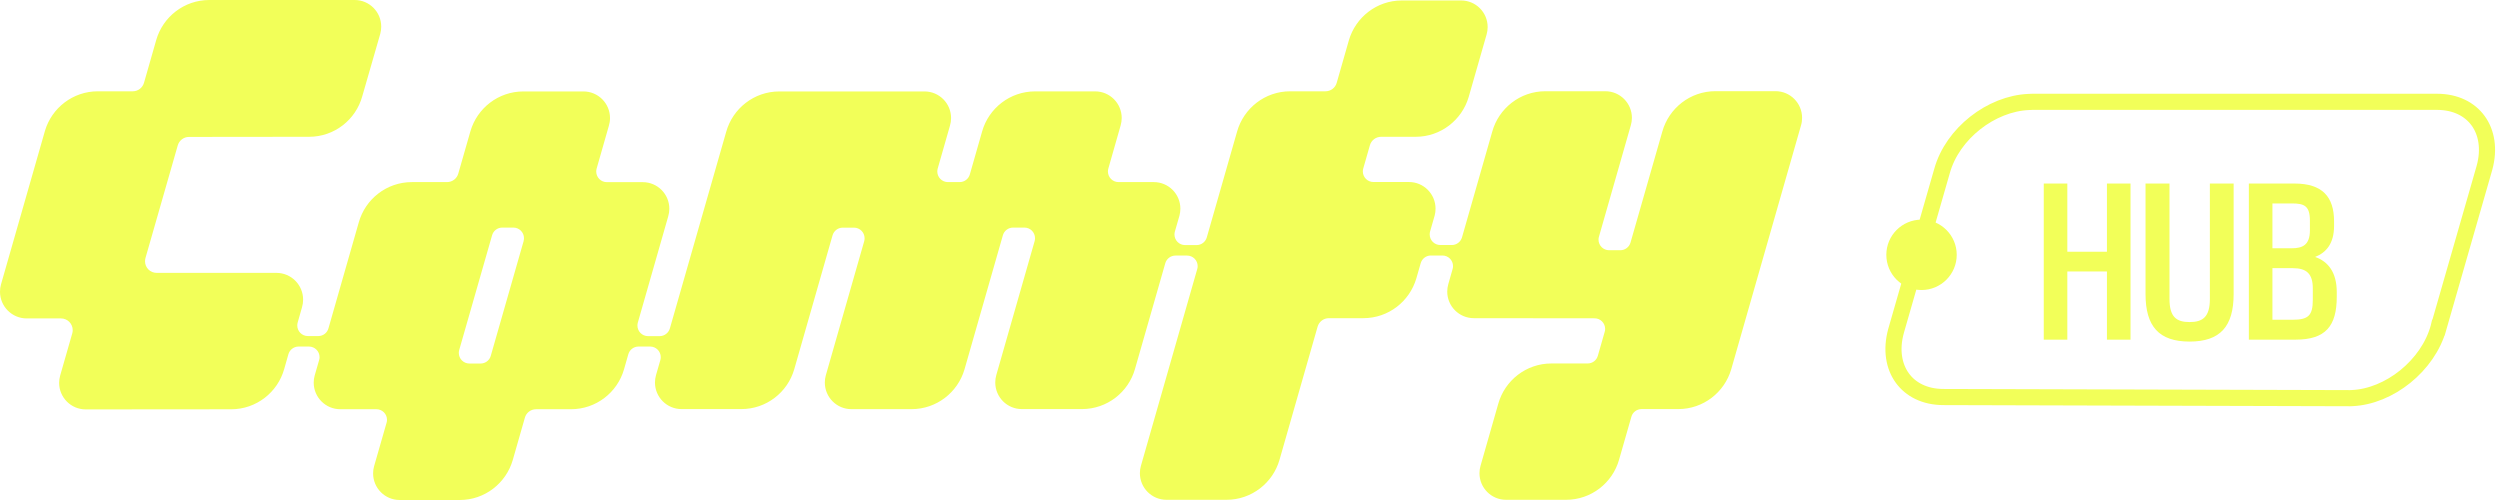
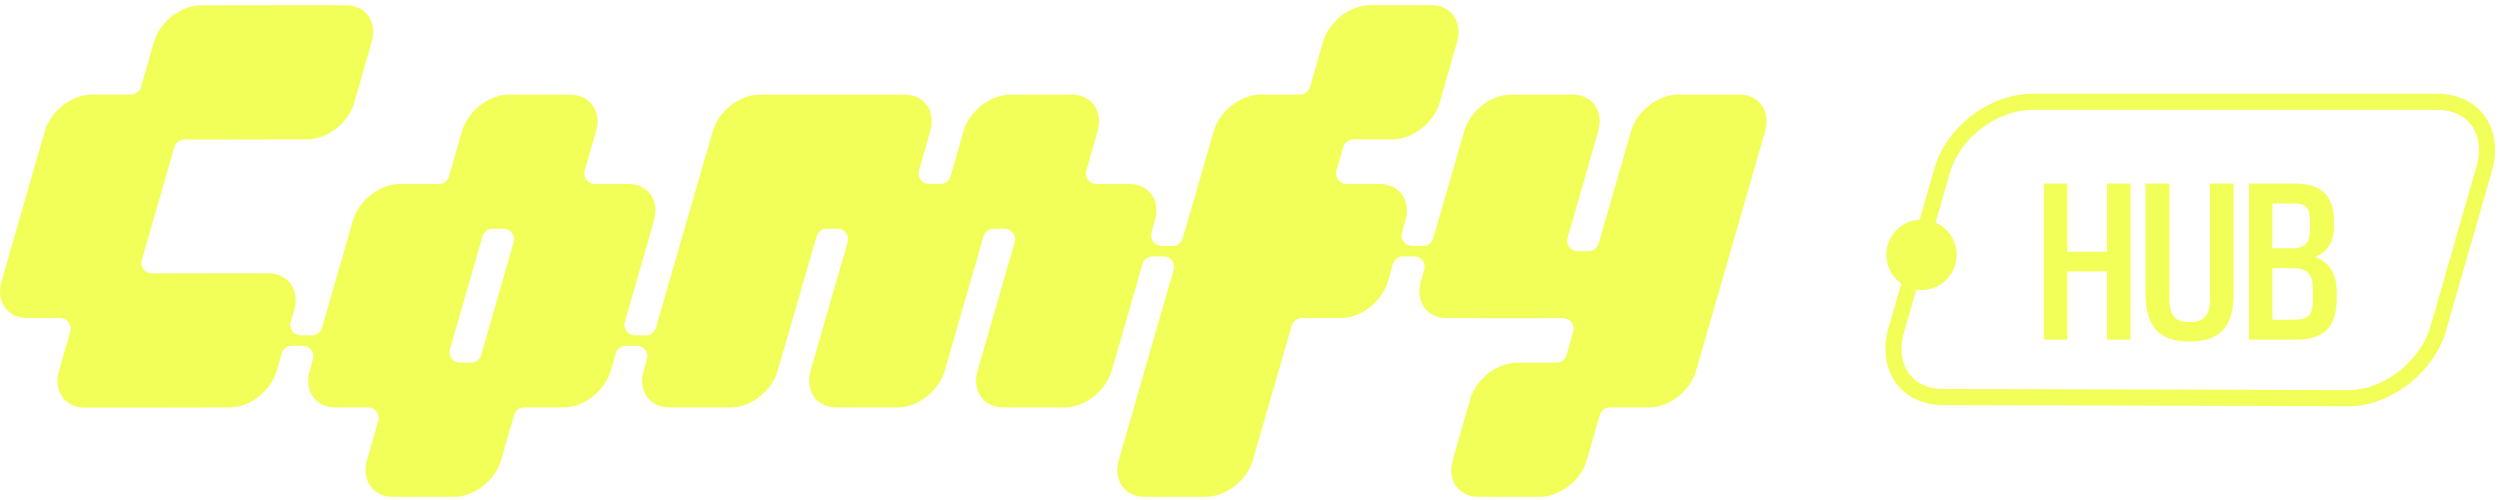
<svg xmlns="http://www.w3.org/2000/svg" width="240" height="48" viewBox="0 0 240 48" fill="none">
-   <path d="M170.474 8.753C170.474 8.753 167.118 8.753 164.685 8.753C162.252 8.753 160.206 10.396 159.582 12.633L156.526 23.297C156.401 23.716 156.008 24.022 155.553 24.022H154.474C153.912 24.022 153.457 23.566 153.457 23.003C153.457 22.904 153.469 22.81 153.501 22.716L156.563 12.014C156.626 11.789 156.663 11.558 156.663 11.314C156.663 9.902 155.522 8.759 154.112 8.759H148.354C145.922 8.759 143.869 10.408 143.252 12.651L140.351 22.791C140.226 23.21 139.84 23.522 139.378 23.522H138.268C137.706 23.522 137.251 23.066 137.251 22.504C137.251 22.404 137.263 22.31 137.288 22.223L137.731 20.679C137.787 20.473 137.812 20.255 137.812 20.03C137.812 18.618 136.671 17.474 135.261 17.474H131.849C131.288 17.474 130.832 17.018 130.832 16.456C130.832 16.362 130.845 16.269 130.87 16.181L131.512 13.938C131.649 13.47 132.08 13.132 132.591 13.132H135.904C138.318 13.132 140.351 11.514 140.994 9.309L142.715 3.305C142.778 3.08 142.815 2.843 142.815 2.599C142.815 1.187 141.674 0.044 140.264 0.044H134.581C132.167 0.044 130.134 1.662 129.491 3.873L128.325 7.947C128.194 8.422 127.757 8.765 127.246 8.765H123.858C121.432 8.765 119.392 10.396 118.762 12.626L115.855 22.779C115.737 23.21 115.344 23.528 114.876 23.528H113.766C113.204 23.528 112.749 23.072 112.749 22.51C112.749 22.416 112.761 22.323 112.786 22.235L113.229 20.698C113.285 20.486 113.316 20.267 113.316 20.036C113.316 18.624 112.175 17.481 110.765 17.481H107.378C106.817 17.481 106.361 17.025 106.361 16.462C106.361 16.356 106.374 16.256 106.405 16.162L107.584 12.033C107.646 11.808 107.684 11.57 107.684 11.327C107.684 9.915 106.542 8.772 105.132 8.772H99.375C96.955 8.772 94.915 10.396 94.285 12.614L93.106 16.737C92.987 17.168 92.594 17.481 92.126 17.481H90.998C90.436 17.481 89.981 17.025 89.981 16.462C89.981 16.369 89.993 16.275 90.018 16.187L91.197 12.064C91.266 11.833 91.303 11.589 91.303 11.333C91.303 9.921 90.162 8.778 88.752 8.778H74.817C72.384 8.778 70.338 10.421 69.714 12.658L64.312 31.513C64.194 31.944 63.8 32.269 63.327 32.269H62.21C61.648 32.269 61.193 31.813 61.193 31.25C61.193 31.163 61.206 31.075 61.224 30.994L64.15 20.767C64.219 20.536 64.256 20.292 64.256 20.042C64.256 18.63 63.114 17.487 61.705 17.487H58.255C57.694 17.487 57.238 17.031 57.238 16.469C57.238 16.375 57.251 16.281 57.276 16.187L58.449 12.083C58.523 11.845 58.561 11.595 58.561 11.333C58.561 9.921 57.419 8.778 56.01 8.778H50.246C47.838 8.778 45.804 10.39 45.162 12.595L44.002 16.643C43.877 17.125 43.44 17.481 42.916 17.481H39.542C37.109 17.481 35.063 19.124 34.439 21.36L31.532 31.519C31.414 31.95 31.021 32.262 30.553 32.262H29.555C28.993 32.262 28.538 31.806 28.538 31.244C28.538 31.15 28.551 31.057 28.576 30.963L28.993 29.495C29.062 29.264 29.099 29.02 29.099 28.764C29.099 27.346 27.952 26.196 26.536 26.196H15.046C14.428 26.202 13.923 25.703 13.923 25.084C13.923 24.971 13.942 24.865 13.966 24.765L17.061 13.97C17.192 13.495 17.628 13.145 18.14 13.145L29.673 13.132C32.106 13.132 34.158 11.489 34.776 9.246L36.51 3.23C36.566 3.018 36.597 2.786 36.597 2.555C36.597 1.143 35.456 0 34.046 0H20.092C17.672 0 15.626 1.631 14.996 3.849L13.823 7.953C13.686 8.422 13.255 8.765 12.744 8.765H9.394C6.993 8.765 4.965 10.365 4.317 12.558L0.094 27.308C0.031 27.527 0 27.764 0 28.002C0 29.42 1.148 30.569 2.564 30.569H5.857C6.475 30.569 6.98 31.069 6.98 31.694C6.98 31.8 6.968 31.906 6.936 32.006L5.77 36.073C5.714 36.292 5.676 36.517 5.676 36.748C5.676 38.16 6.818 39.303 8.228 39.303L22.188 39.291C24.614 39.291 26.66 37.654 27.284 35.424L27.683 34.018C27.802 33.587 28.195 33.268 28.663 33.268H29.661C30.222 33.268 30.678 33.724 30.678 34.287C30.678 34.387 30.665 34.48 30.634 34.574L30.21 36.048C30.147 36.267 30.116 36.492 30.116 36.729C30.116 38.141 31.258 39.285 32.667 39.285H36.136C36.697 39.285 37.153 39.741 37.153 40.303C37.153 40.403 37.14 40.497 37.109 40.59L35.911 44.764C35.849 44.982 35.818 45.207 35.818 45.445C35.818 46.857 36.959 48 38.369 48H44.133C46.547 48 48.58 46.382 49.223 44.17L50.383 40.116C50.508 39.635 50.944 39.285 51.468 39.285H54.818C57.226 39.285 59.266 37.673 59.902 35.467L60.314 34.024C60.432 33.587 60.825 33.268 61.299 33.268H62.416C62.977 33.268 63.432 33.724 63.432 34.287C63.432 34.38 63.42 34.474 63.395 34.562L62.977 36.011C62.915 36.236 62.877 36.473 62.877 36.717C62.877 38.129 64.019 39.272 65.429 39.272H71.155C73.569 39.278 75.603 37.666 76.245 35.455L79.925 22.591C80.05 22.166 80.437 21.854 80.905 21.854H81.984C82.545 21.854 83.001 22.31 83.001 22.872C83.001 22.972 82.988 23.066 82.963 23.16L79.277 36.036C79.214 36.255 79.183 36.486 79.183 36.723C79.183 38.135 80.325 39.278 81.734 39.278H87.504C89.912 39.278 91.939 37.673 92.588 35.474L96.275 22.591C96.393 22.166 96.786 21.848 97.254 21.848H98.346C98.907 21.848 99.362 22.304 99.362 22.866C99.362 22.966 99.35 23.06 99.325 23.147L95.645 36.005C95.582 36.23 95.545 36.467 95.545 36.717C95.545 38.129 96.686 39.272 98.096 39.272H103.866C106.286 39.272 108.326 37.648 108.956 35.43L111.869 25.265C111.994 24.84 112.381 24.534 112.849 24.534H113.959C114.52 24.534 114.976 24.99 114.976 25.552C114.976 25.652 114.963 25.752 114.932 25.84L109.524 44.733C109.461 44.951 109.43 45.189 109.43 45.426C109.43 46.838 110.572 47.981 111.982 47.981H117.739C120.159 47.981 122.205 46.351 122.835 44.133L126.491 31.357C126.628 30.888 127.058 30.544 127.57 30.544H130.882C133.29 30.544 135.317 28.939 135.966 26.733L136.384 25.278C136.502 24.846 136.895 24.528 137.363 24.528H138.474C139.035 24.528 139.49 24.984 139.49 25.546C139.49 25.64 139.478 25.727 139.453 25.815L139.035 27.283C138.973 27.508 138.935 27.745 138.935 27.989C138.935 29.401 140.077 30.544 141.486 30.544L153.076 30.557C153.638 30.557 154.093 31.013 154.093 31.575C154.093 31.675 154.081 31.775 154.049 31.863L153.394 34.149C153.276 34.58 152.883 34.893 152.415 34.893H148.934C146.508 34.893 144.468 36.523 143.838 38.747L142.135 44.701C142.067 44.932 142.029 45.17 142.029 45.426C142.029 46.838 143.171 47.981 144.58 47.981H150.338C152.758 47.981 154.798 46.357 155.428 44.139L156.607 40.028C156.719 39.591 157.118 39.272 157.593 39.272H161.111C163.518 39.272 165.546 37.666 166.195 35.461L172.9 12.027C172.969 11.802 173 11.558 173 11.308C173 9.896 171.858 8.753 170.449 8.753H170.474ZM50.271 23.135L47.108 34.18C46.983 34.599 46.59 34.899 46.135 34.899H45.062C44.501 34.899 44.045 34.443 44.045 33.88C44.045 33.793 44.058 33.706 44.077 33.624L47.239 22.591C47.358 22.16 47.751 21.848 48.218 21.848H49.285C49.846 21.848 50.302 22.304 50.302 22.866C50.302 22.96 50.289 23.053 50.264 23.141L50.271 23.135Z" fill="#F2FF59" />
+   <g transform="translate(0 0.5) scale(0.6115)">
+     <path d="M232.151 77.176C230.645 77.176 229.43 76.621 228.638 75.57C227.823 74.489 227.611 72.981 228.055 71.433L230.801 61.858C231.708 58.691 235.023 56.116 238.19 56.116H244.346C245.078 56.116 245.721 55.631 245.923 54.928L246.985 51.224C247.127 50.729 247.028 50.196 246.718 49.784C246.408 49.373 245.923 49.131 245.407 49.131L231.917 49.133C231.841 49.123 231.771 49.118 231.694 49.118H227.149C225.643 49.118 224.428 48.563 223.636 47.512C222.822 46.431 222.609 44.923 223.053 43.376L223.583 41.527C223.725 41.032 223.626 40.499 223.316 40.087C223.006 39.676 222.521 39.434 222.006 39.434H220.265C219.532 39.434 218.889 39.919 218.687 40.623L217.898 43.376C216.991 46.542 213.676 49.118 210.509 49.118H204.369C203.638 49.118 202.995 49.601 202.792 50.303L201.047 56.342C201.04 56.365 201.02 56.426 201.013 56.45L198.522 65.078C198.511 65.108 198.496 65.155 198.487 65.186L196.685 71.432C195.777 74.6 192.462 77.176 189.295 77.176H179.72C178.214 77.176 176.999 76.621 176.207 75.57C175.393 74.49 175.18 72.982 175.624 71.434L183.649 43.597C183.659 43.568 183.678 43.51 183.687 43.48L184.247 41.529C184.39 41.034 184.292 40.5 183.982 40.088C183.671 39.676 183.186 39.434 182.671 39.434H180.947C180.216 39.434 179.574 39.918 179.371 40.62L175.878 52.725C175.867 52.755 175.852 52.803 175.844 52.833L174.525 57.402C173.617 60.571 170.302 63.148 167.136 63.148H157.56C156.054 63.148 154.839 62.592 154.047 61.541C153.233 60.46 153.02 58.952 153.464 57.405L159.283 37.202C159.426 36.707 159.327 36.174 159.017 35.761C158.707 35.349 158.222 35.107 157.706 35.107H155.973C155.241 35.107 154.597 35.592 154.395 36.295L151.915 44.934C151.905 44.963 151.889 45.011 151.881 45.04L148.311 57.402C147.401 60.571 144.086 63.148 140.92 63.148H131.345C129.839 63.148 128.624 62.592 127.832 61.541C127.017 60.46 126.805 58.953 127.249 57.405L129.995 47.829C130.005 47.8 130.02 47.755 130.028 47.725L133.072 37.185C133.215 36.69 133.117 36.156 132.807 35.744C132.497 35.332 132.012 35.09 131.496 35.09H129.779C129.048 35.09 128.405 35.574 128.202 36.275L127.954 37.137C127.945 37.162 127.926 37.221 127.919 37.246L122.32 56.622C122.312 56.648 122.291 56.71 122.284 56.736L122.093 57.408C121.186 60.571 117.871 63.148 114.705 63.148H105.129C103.623 63.148 102.408 62.592 101.616 61.541C100.802 60.46 100.59 58.953 101.033 57.405L101.561 55.564C101.703 55.069 101.604 54.536 101.294 54.124C100.984 53.713 100.499 53.471 99.984 53.471H98.249C97.518 53.471 96.875 53.954 96.672 54.657L95.879 57.401C94.971 60.571 91.656 63.148 88.489 63.148H82.284C81.552 63.148 80.908 63.632 80.707 64.336L78.671 71.433C77.764 74.6 74.449 77.176 71.282 77.176H61.707C60.2 77.176 58.985 76.621 58.193 75.57C57.379 74.489 57.166 72.981 57.611 71.433L59.386 65.24C59.528 64.745 59.429 64.212 59.119 63.8C58.809 63.389 58.324 63.148 57.809 63.148H52.699C51.193 63.148 49.978 62.592 49.185 61.541C48.371 60.46 48.158 58.953 48.602 57.406L49.13 55.564C49.272 55.069 49.173 54.536 48.863 54.124C48.553 53.713 48.068 53.471 47.553 53.471H45.812C45.08 53.471 44.437 53.956 44.235 54.659L43.448 57.405C42.54 60.572 39.225 63.148 36.058 63.148L22.943 63.171L13.339 63.172C11.833 63.172 10.618 62.616 9.826 61.565C9.012 60.484 8.8 58.977 9.244 57.429L11.027 51.212C11.169 50.716 11.07 50.183 10.76 49.771C10.45 49.36 9.965 49.118 9.449 49.118H4.323C2.817 49.118 1.602 48.563 0.81 47.512C-0.004 46.431 -0.217 44.923 0.227 43.376L5.001 26.788C5.009 26.763 5.029 26.701 5.037 26.676L6.578 21.333C6.592 21.294 6.604 21.257 6.615 21.217L7.029 19.771C7.937 16.605 11.251 14.028 14.418 14.028H20.551C21.283 14.028 21.927 13.544 22.128 12.84L24.157 5.768C25.064 2.601 28.379 0.025 31.546 0.025L44.691 0H54.265C55.771 0 56.986 0.555 57.778 1.606C58.592 2.687 58.804 4.195 58.361 5.743L55.615 15.319C54.707 18.485 51.392 21.061 48.225 21.061L35.08 21.085H28.949C28.218 21.085 27.575 21.57 27.372 22.273L24.668 31.684C24.658 31.714 24.642 31.761 24.634 31.791L22.262 40.007C22.118 40.503 22.217 41.038 22.527 41.45C22.837 41.861 23.323 42.103 23.838 42.103C23.839 42.103 32.524 42.086 32.524 42.086H42.097C43.603 42.086 44.818 42.642 45.61 43.693C46.425 44.774 46.637 46.281 46.193 47.829L45.646 49.738C45.504 50.233 45.603 50.766 45.913 51.177C46.223 51.588 46.708 51.83 47.224 51.83H48.964C49.696 51.83 50.339 51.346 50.541 50.643L51.574 47.051C51.584 47.022 55.403 33.803 55.403 33.803C56.312 30.634 59.627 28.058 62.794 28.058H68.906C69.638 28.058 70.281 27.573 70.483 26.869L72.513 19.789C73.421 16.623 76.736 14.046 79.903 14.046H89.477C90.984 14.046 92.199 14.602 92.99 15.653C93.805 16.733 94.018 18.241 93.574 19.788L91.803 25.965C91.661 26.46 91.76 26.993 92.07 27.405C92.379 27.816 92.865 28.058 93.38 28.058H98.584C100.09 28.058 101.305 28.613 102.097 29.664C102.912 30.745 103.124 32.253 102.68 33.801L98.094 49.736C97.952 50.231 98.05 50.765 98.36 51.177C98.67 51.588 99.156 51.83 99.671 51.83H101.395C102.126 51.83 102.769 51.346 102.972 50.644L105.131 43.154C105.138 43.132 105.158 43.072 105.164 43.05L110.763 23.672C110.774 23.642 110.789 23.593 110.798 23.563L111.89 19.774C112.799 16.605 116.114 14.029 119.28 14.029H141.957C143.463 14.029 144.678 14.585 145.47 15.636C146.285 16.716 146.498 18.224 146.054 19.771L144.278 25.965C144.135 26.46 144.234 26.993 144.544 27.404C144.854 27.816 145.339 28.058 145.855 28.058H147.643C148.375 28.058 149.019 27.573 149.22 26.87L151.251 19.789C152.159 16.623 155.474 14.046 158.64 14.046H168.215C169.722 14.046 170.937 14.602 171.729 15.653C172.543 16.733 172.755 18.241 172.311 19.789L170.541 25.965C170.399 26.46 170.498 26.993 170.808 27.405C171.118 27.816 171.603 28.058 172.118 28.058H177.231C178.737 28.058 179.952 28.613 180.744 29.664C181.558 30.745 181.77 32.253 181.326 33.8L180.782 35.701C180.639 36.196 180.738 36.729 181.048 37.141C181.358 37.552 181.844 37.794 182.359 37.794H184.093C184.824 37.794 185.467 37.311 185.67 36.609L190.536 19.775C191.445 16.605 194.76 14.029 197.926 14.029H204.082C204.814 14.029 205.457 13.544 205.659 12.841L207.695 5.743C208.603 2.576 211.918 0 215.084 0H224.659C226.166 0 227.381 0.556 228.173 1.607C228.987 2.687 229.2 4.195 228.755 5.743L226.01 15.32C225.102 18.486 221.787 21.061 218.621 21.061H212.464C211.733 21.061 211.089 21.546 210.887 22.25L209.822 25.965C209.68 26.461 209.779 26.993 210.089 27.405C210.399 27.816 210.884 28.058 211.399 28.058H216.548C218.054 28.058 219.269 28.613 220.061 29.665C220.876 30.744 221.088 32.252 220.644 33.8L220.099 35.701C219.957 36.196 220.056 36.729 220.366 37.141C220.676 37.552 221.161 37.794 221.676 37.794H223.417C224.148 37.794 224.791 37.311 224.994 36.608L229.853 19.775C230.763 16.605 234.078 14.029 237.244 14.029H246.819C248.326 14.029 249.541 14.584 250.333 15.635C251.147 16.716 251.359 18.224 250.915 19.772L246.593 34.802C246.582 34.831 246.567 34.879 246.558 34.909L246.095 36.517C245.953 37.013 246.051 37.547 246.361 37.958C246.671 38.37 247.156 38.612 247.672 38.612H249.385C250.116 38.612 250.759 38.128 250.961 37.426L256.054 19.775C256.963 16.605 260.277 14.029 263.444 14.029H273.019C274.525 14.029 275.74 14.585 276.532 15.636C277.347 16.716 277.559 18.224 277.115 19.772L266.274 57.404C265.365 60.572 262.05 63.148 258.884 63.148H252.728C251.996 63.148 251.352 63.633 251.151 64.336L249.115 71.434C248.208 74.601 244.893 77.177 241.726 77.177L232.151 77.176ZM77.326 35.107C76.595 35.107 75.952 35.591 75.75 36.294L70.641 54.021C70.498 54.516 70.597 55.049 70.907 55.461C71.217 55.874 71.702 56.116 72.218 56.116H73.951C74.682 56.116 75.325 55.632 75.528 54.929L80.636 37.203C80.779 36.707 80.681 36.174 80.371 35.762C80.061 35.349 79.575 35.107 79.06 35.107H77.326Z" fill="#F2FF59" />
+   </g>
  <path d="M202.266 32.606V26.058H198.464V32.606H196.201V17.619H198.464V24.167H202.266V17.619H204.529V32.606H202.266ZM210.2 32.791C207.251 32.791 205.971 31.326 205.971 28.229V17.619H208.271V28.692C208.271 30.436 208.939 30.918 210.2 30.918C211.461 30.918 212.148 30.436 212.148 28.692V17.619H214.429V28.229C214.429 31.345 213.131 32.791 210.2 32.791ZM215.89 32.606V17.619H220.267C222.938 17.619 224.07 18.881 224.07 21.255V21.681C224.07 23.369 223.328 24.241 222.252 24.667C223.476 25.094 224.329 26.114 224.329 28.043V28.488C224.329 31.307 223.254 32.606 220.379 32.606H215.89ZM218.153 30.695H220.1C221.603 30.695 222.029 30.287 222.029 28.785V27.691C222.029 26.281 221.436 25.743 220.1 25.743H218.153V30.695ZM218.153 23.833H220.008C221.028 23.833 221.751 23.536 221.751 22.108V21.18C221.751 19.752 221.195 19.53 220.026 19.53H218.153V23.833Z" fill="#F2FF59" />
  <path d="M233.947 9.774C235.752 9.774 237.11 10.499 237.907 11.601C238.707 12.705 239.009 14.284 238.508 16.113L234.097 31.459H234.096L234.094 31.467C233.091 35.096 229.375 38.073 225.775 38.219L225.639 38.224H225.5L186.582 38.115H186.58C184.776 38.115 183.417 37.391 182.62 36.289C181.819 35.183 181.517 33.601 182.021 31.769L182.021 31.768L186.431 16.431L186.433 16.423C187.43 12.813 191.159 9.934 194.773 9.788L195.108 9.774H233.947Z" stroke="#F2FF59" stroke-width="1.549" />
  <path d="M184.466 21.627C186.032 21.627 187.303 22.897 187.303 24.463C187.303 26.03 186.032 27.3 184.466 27.3C182.899 27.3 181.63 26.03 181.63 24.463C181.63 22.897 182.9 21.628 184.466 21.627Z" fill="#F2FF59" stroke="#F2FF59" stroke-width="1.085" />
</svg>
